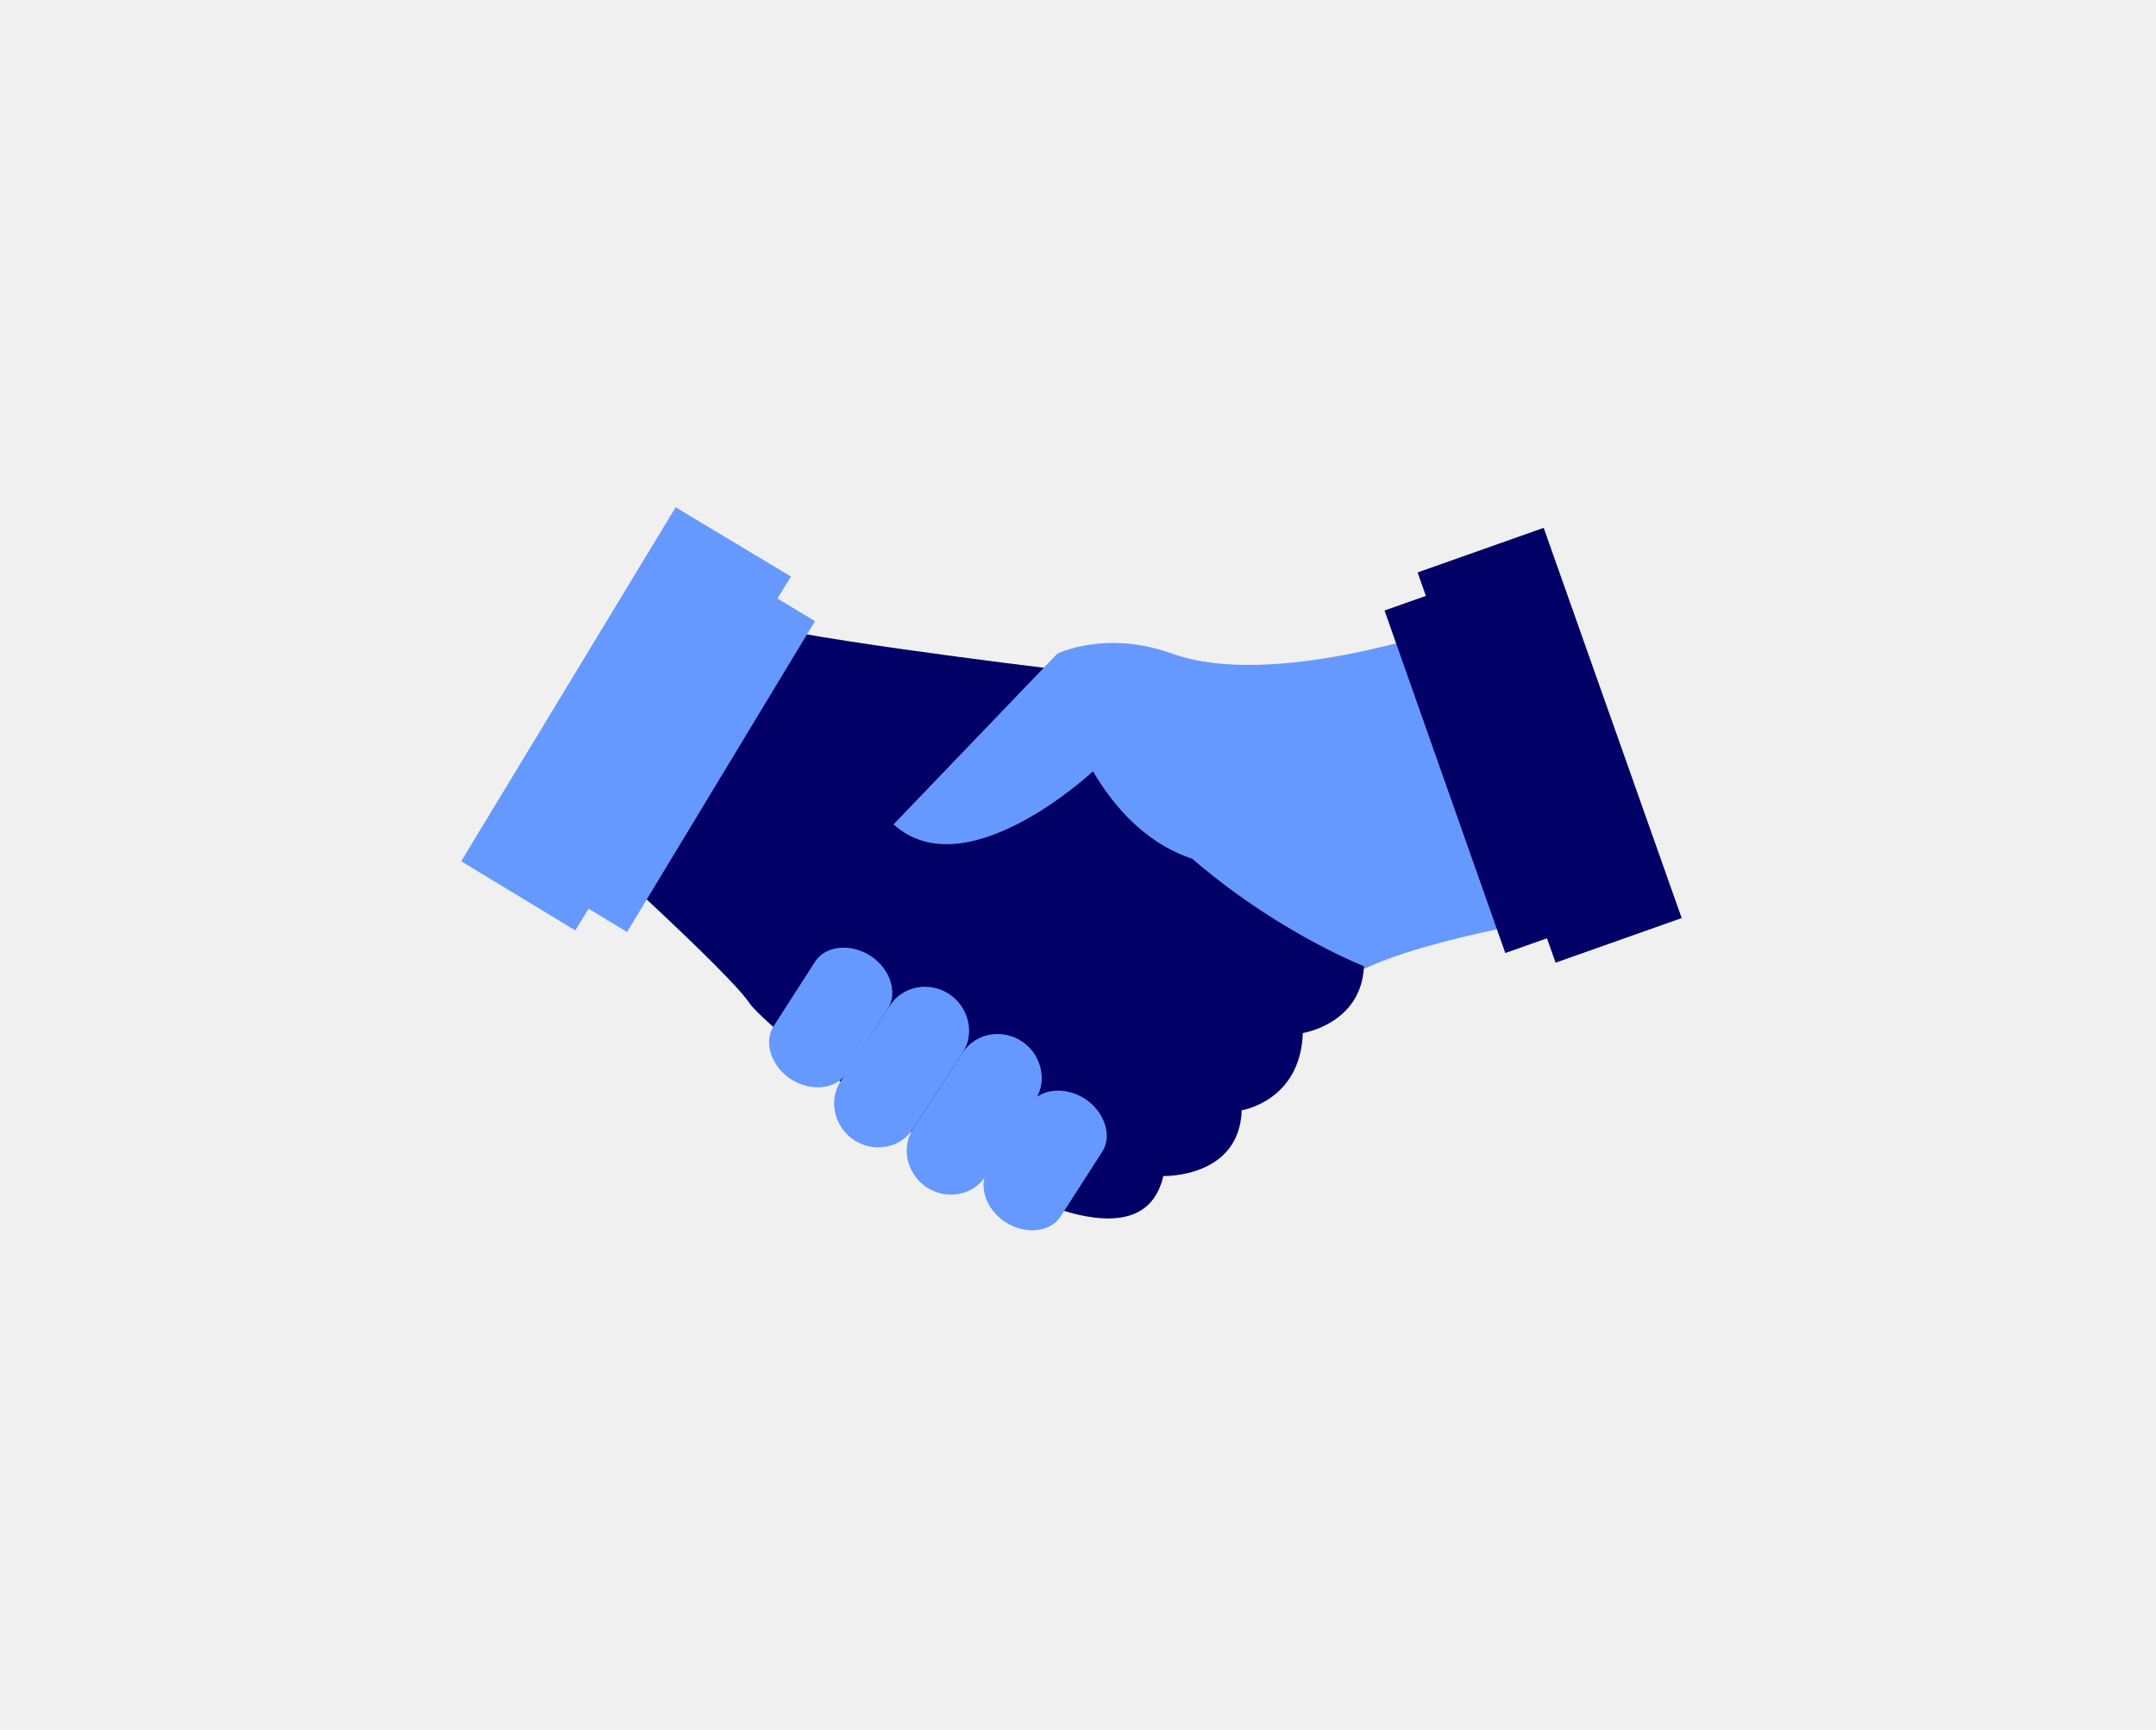
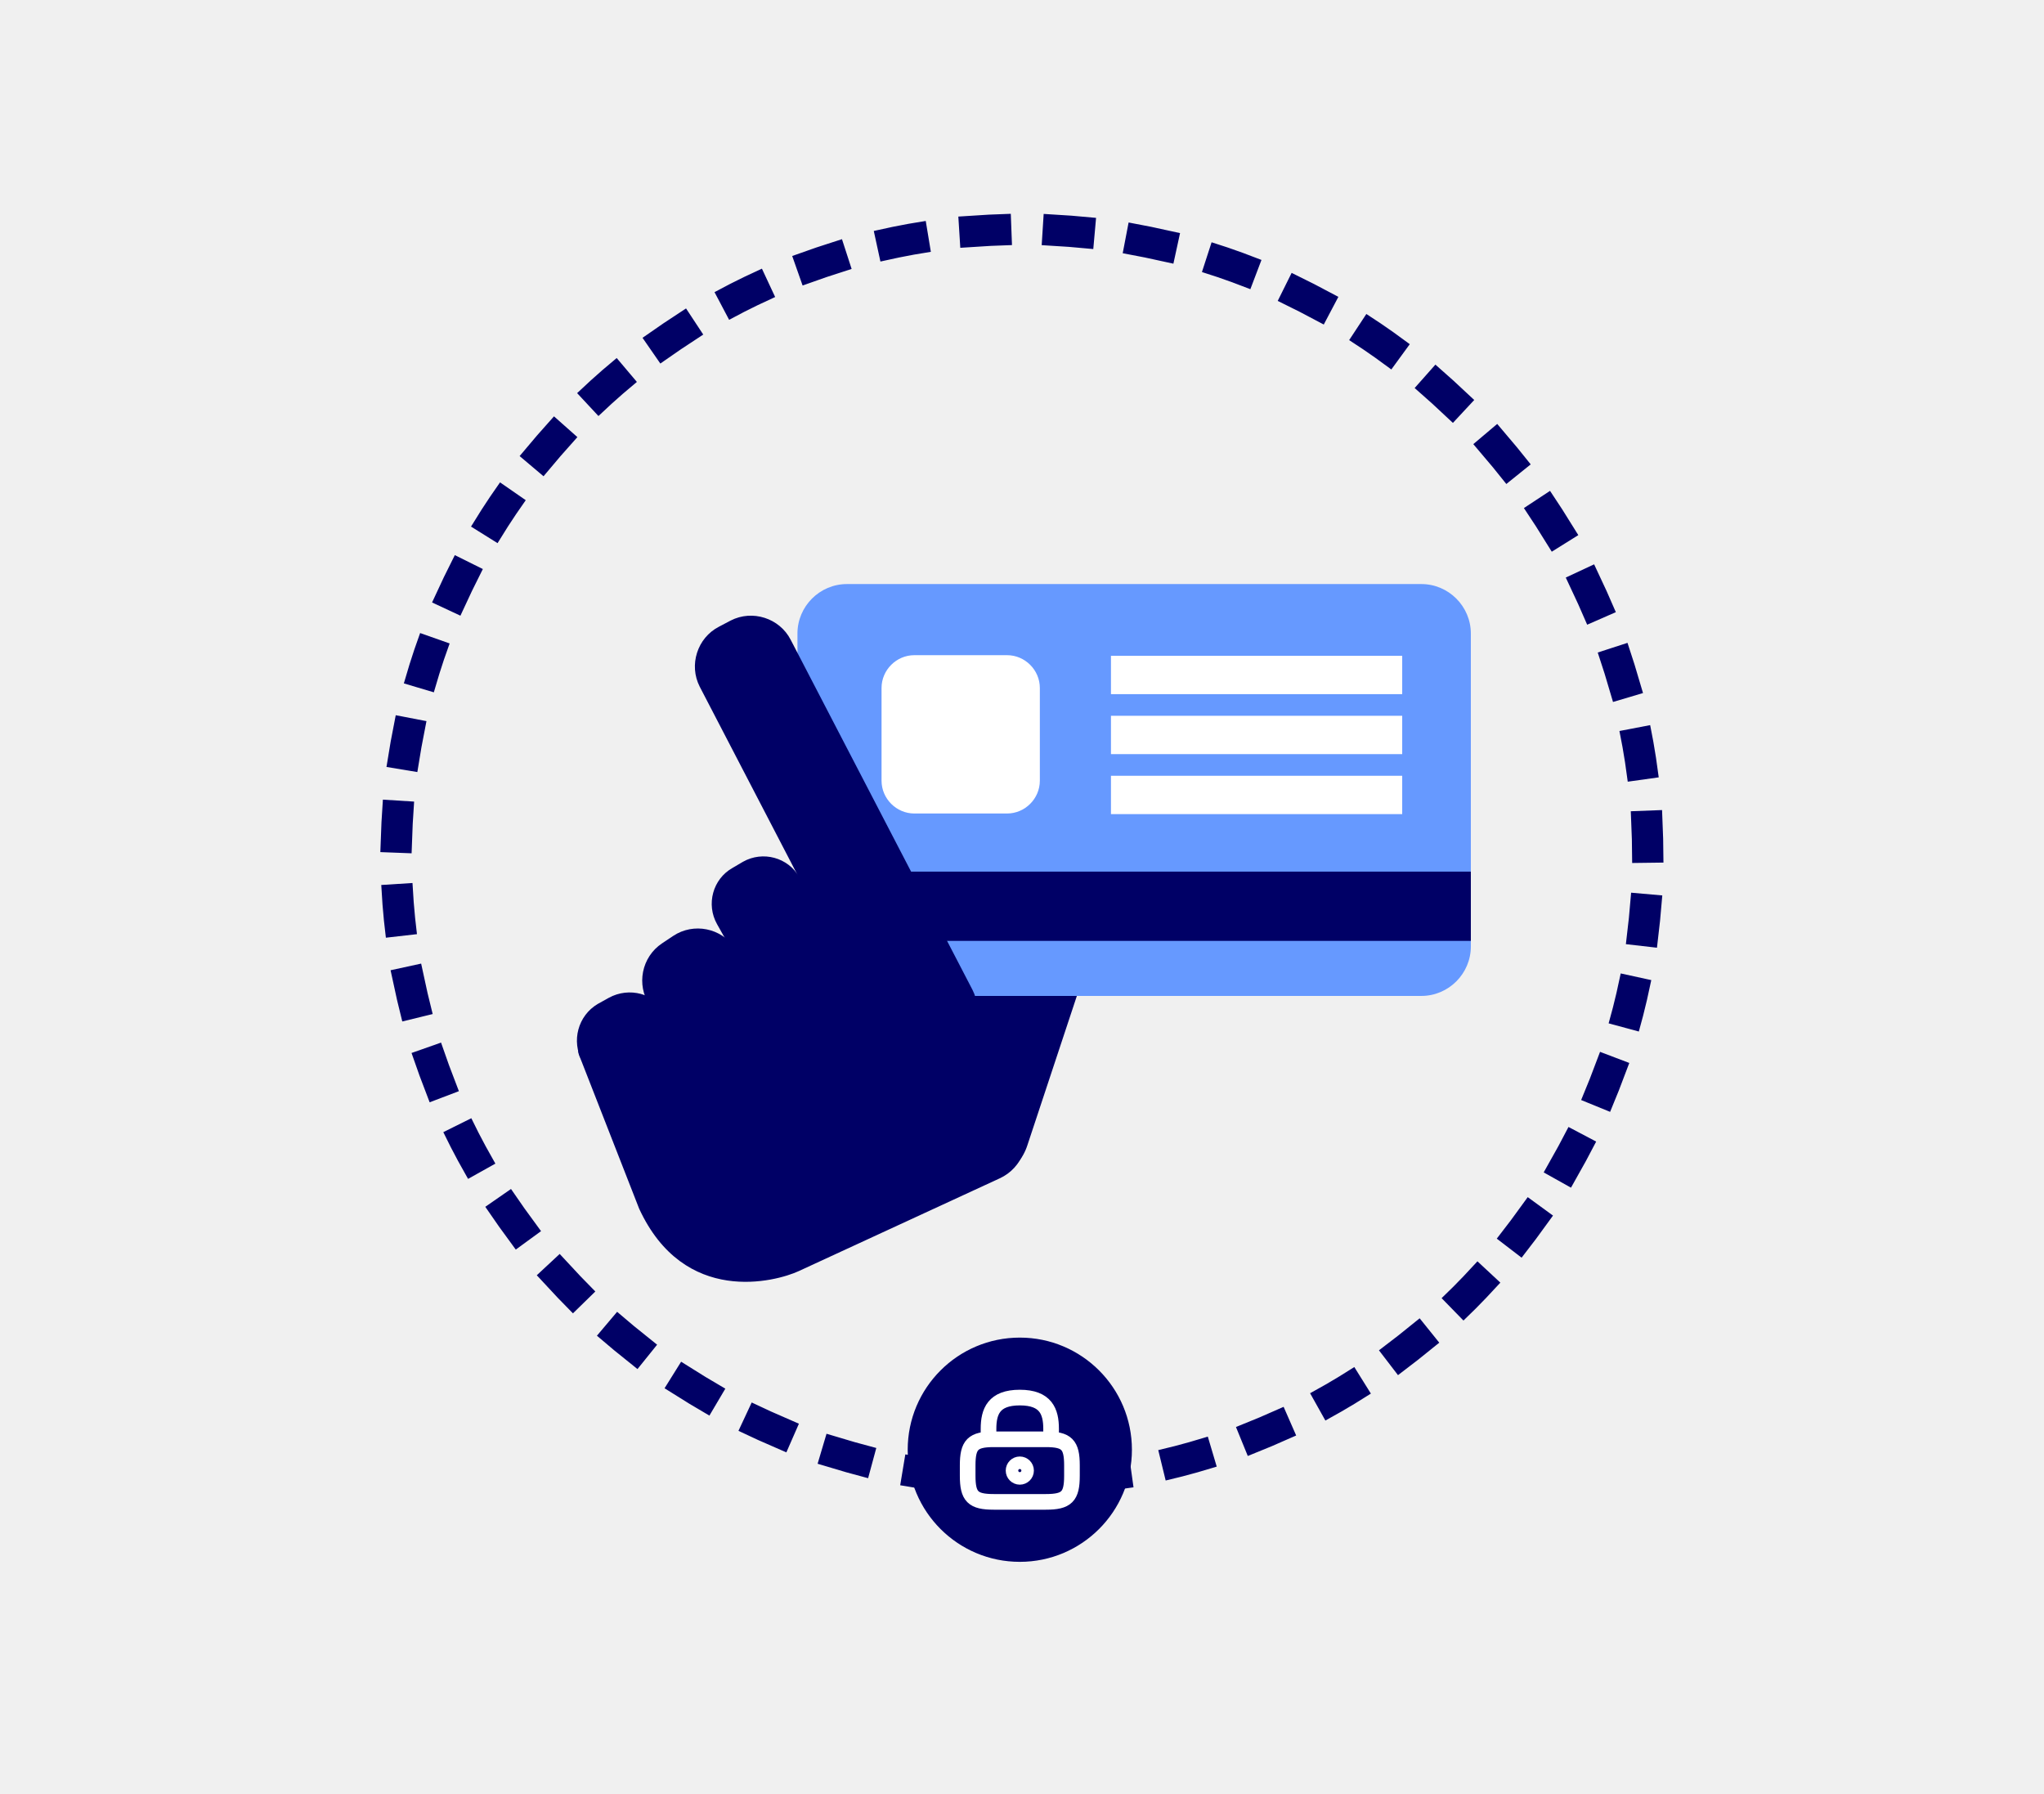
- <svg xmlns="http://www.w3.org/2000/svg" width="187" height="150" viewBox="0 0 187 150" fill="none">
-   <g clip-path="url(#clip0_22_1061)">
-     <path d="M134.6 79.7C134.6 79.7 120.3 82 116.4 85.2C112.5 88.4 93.1 77.4 103.6 72.2C114 67 128.9 64.8 128.9 64.8L134.6 79.7Z" fill="#6699FF" />
-     <path d="M50.2 72.6C50.2 72.6 63.3 84.4 65 87C66.7 89.6 97.9 115 100.9 102C100.9 102 107.5 102.2 107.7 96.3C107.7 96.3 112.8 95.5 113 89.6C113 89.6 118.1 88.8 118.3 83.8C118.3 83.8 98.5 76.1 91.2 58C91.2 58 66.2 55 63.9 53.6L50.2 72.6Z" fill="#000066" />
-     <path d="M111.8 74.4C111.8 74.4 101.7 78.6 94.8 66.9C94.8 66.9 83.8 77.2 77.5 71.5L91.7 56.7C91.7 56.7 95.9 54.6 101.7 56.7C110.3 59.8 125.5 54.5 125.5 54.5L131 71L111.8 74.4Z" fill="#6699FF" />
-     <path d="M73.4 93.1C72.5 94.5 70.3 94.7 68.6 93.6C66.9 92.5 66.2 90.4 67.1 89L70.7 83.4C71.6 82 73.8 81.8 75.5 82.9C77.2 84 77.9 86.1 77 87.5L73.4 93.1Z" fill="#6699FF" />
-     <path d="M92 105.5C91.1 106.9 88.9 107.1 87.2 106C85.5 104.9 84.8 102.8 85.7 101.4L89.3 95.8C90.2 94.4 92.4 94.2 94.1 95.3C95.8 96.4 96.5 98.5 95.6 99.9L92 105.5Z" fill="#6699FF" />
-     <path d="M79.2 97.9C78.1 99.6 75.8 100 74.1 98.9C72.4 97.8 71.8 95.5 72.9 93.8L77.2 87.2C78.3 85.5 80.6 85.1 82.3 86.2C84 87.3 84.6 89.6 83.5 91.3L79.2 97.9Z" fill="#6699FF" />
-     <path d="M85.5 102C84.4 103.7 82.1 104.1 80.4 103C78.7 101.9 78.1 99.6 79.2 97.9L83.5 91.3C84.6 89.6 86.9 89.2 88.6 90.3C90.3 91.4 90.9 93.7 89.8 95.4L85.5 102Z" fill="#6699FF" />
-     <path d="M124.425 51.42L120.087 52.95L130.561 82.657L134.899 81.128L124.425 51.42Z" fill="#000066" />
-     <path d="M133.89 45.782L122.954 49.649L134.923 83.495L145.859 79.628L133.89 45.782Z" fill="#000066" />
-     <path d="M66.749 51.498L50.455 78.456L54.391 80.835L70.686 53.878L66.749 51.498Z" fill="#6699FF" />
-     <path d="M40 74.7L49.9 80.7L68.6 50L58.6 44L40 74.7Z" fill="#6699FF" />
-   </g>
-   <defs>
-     <clipPath id="clip0_22_1061">
-       <rect width="105.8" height="62.7" fill="white" transform="translate(40 44)" />
-     </clipPath>
-   </defs>
+ <svg xmlns="http://www.w3.org/2000/svg" width="196" height="172" viewBox="0 0 196 172" fill="none">
+   <path fill-rule="evenodd" clip-rule="evenodd" d="M98 142C64.863 142 38 115.137 38 82C38 48.863 64.863 22 98 22C131.137 22 158 48.863 158 82C158 115.137 131.137 142 98 142Z" stroke="#000066" stroke-width="3" stroke-linecap="square" stroke-dasharray="2 6" />
+   <path d="M97.79 149C103.313 149 107.79 144.523 107.79 139C107.79 133.477 103.313 129 97.79 129C92.267 129 87.79 133.477 87.79 139C87.79 144.523 92.267 149 97.79 149Z" fill="#000066" stroke="#000066" stroke-width="1.5" stroke-linecap="round" stroke-linejoin="round" />
+   <path d="M94.79 138V137C94.79 135.34 95.29 134 97.79 134C100.29 134 100.79 135.34 100.79 137V138" fill="#000066" />
+   <path d="M94.79 138V137C94.79 135.34 95.29 134 97.79 134C100.29 134 100.79 135.34 100.79 137V138" stroke="white" stroke-width="1.5" stroke-linecap="round" stroke-linejoin="round" />
+   <path d="M100.29 144H95.29C93.29 144 92.79 143.5 92.79 141.5V140.5C92.79 138.5 93.29 138 95.29 138H100.29C102.29 138 102.79 138.5 102.79 140.5V141.5C102.79 143.5 102.29 144 100.29 144Z" fill="#000066" stroke="white" stroke-width="1.5" stroke-linecap="round" stroke-linejoin="round" />
+   <path d="M97.79 141.6C98.121 141.6 98.39 141.331 98.39 141C98.39 140.669 98.121 140.4 97.79 140.4C97.459 140.4 97.19 140.669 97.19 141C97.19 141.331 97.459 141.6 97.79 141.6Z" fill="#000066" stroke="white" stroke-width="1.5" stroke-linecap="round" stroke-linejoin="round" />
+   <path d="M88.86 106.816C88.03 109.425 89.513 112.152 92.122 112.982L92.359 113.042C94.968 113.872 97.695 112.39 98.525 109.781L105.048 90.095C105.878 87.486 104.396 84.758 101.787 83.928L101.55 83.869C98.941 83.038 96.213 84.521 95.383 87.13L88.86 106.816Z" fill="#000066" />
+   <path d="M103.684 86.893C104.277 87.071 104.752 87.426 105.167 87.782C105.285 88.553 105.285 89.324 105.048 90.095L103.862 93.83C103.151 93.771 102.38 93.475 101.55 93.178C99.356 92.407 97.577 91.696 98.348 89.502C99.059 87.249 101.49 86.122 103.684 86.893Z" fill="#000066" />
+   <path d="M76.468 90.747C76.468 93.356 78.602 95.49 81.211 95.49H136.296C138.905 95.49 141.04 93.356 141.04 90.747V60.744C141.04 58.135 138.905 56 136.296 56H81.211C78.602 56 76.468 58.135 76.468 60.744V90.747Z" fill="#6699FF" />
+   <path d="M76.468 83.572H141.04V90.213H76.468V83.572Z" fill="#000066" />
+   <path d="M84.532 74.856C84.532 76.576 85.955 77.999 87.674 77.999H96.569C98.288 77.999 99.711 76.576 99.711 74.856V65.962C99.711 64.242 98.288 62.819 96.569 62.819H87.674C85.955 62.819 84.532 64.242 84.532 65.962V74.856Z" fill="white" />
+   <path d="M106.531 62.878H134.458V66.555H106.531V62.878Z" fill="white" />
+   <path d="M106.531 68.63H134.458V72.306H106.531V68.63Z" fill="white" />
+   <path d="M106.531 74.382H134.458V78.058H106.531V74.382Z" fill="white" />
+   <path d="M75.816 101.183C76.883 103.08 79.314 103.733 81.211 102.665L82.219 102.072C84.117 101.005 84.769 98.574 83.702 96.677L76.646 84.106C75.578 82.209 73.147 81.556 71.25 82.624L70.242 83.217C68.344 84.284 67.692 86.715 68.76 88.612L75.816 101.183Z" fill="#000066" />
+   <path d="M71.012 109.247C72.317 111.204 74.985 111.737 76.942 110.433L78.009 109.721C79.966 108.417 80.5 105.749 79.195 103.792L70.479 90.925C69.174 88.968 66.506 88.434 64.549 89.739L63.482 90.451C61.525 91.755 60.992 94.423 62.296 96.38L71.012 109.247Z" fill="#000066" />
+   <path d="M63.186 114.465C64.312 116.362 66.743 117.015 68.7 115.947L69.767 115.354C71.665 114.228 72.317 111.797 71.25 109.84L63.897 97.151C62.77 95.253 60.339 94.601 58.383 95.668L57.315 96.261C55.418 97.388 54.766 99.819 55.833 101.776L63.186 114.465Z" fill="#000066" />
+   <path d="M61.288 115.888C65.617 125.257 74.392 122.885 76.586 121.877L95.857 112.983C98.051 111.975 99 109.425 97.992 107.231L91.707 93.652C90.699 91.459 88.149 90.51 85.955 91.518L59.687 99.819C57.493 100.827 54.647 99.345 55.655 101.479L61.288 115.888Z" fill="#000066" />
+   <path d="M84.532 99.404C85.599 101.479 88.208 102.309 90.284 101.242L91.41 100.649C93.486 99.582 94.316 96.973 93.248 94.898L75.816 61.337C74.748 59.261 72.139 58.431 70.064 59.498L68.937 60.091C66.862 61.159 66.032 63.768 67.099 65.843L84.532 99.404Z" fill="#000066" />
+   <path d="M68.582 66.021C69.531 67.8 71.013 67.148 72.792 66.199C74.57 65.25 75.994 64.42 75.045 62.641C74.096 60.862 71.902 60.151 70.123 61.099C68.345 62.048 67.633 64.242 68.582 66.021Z" fill="#000066" />
</svg>
